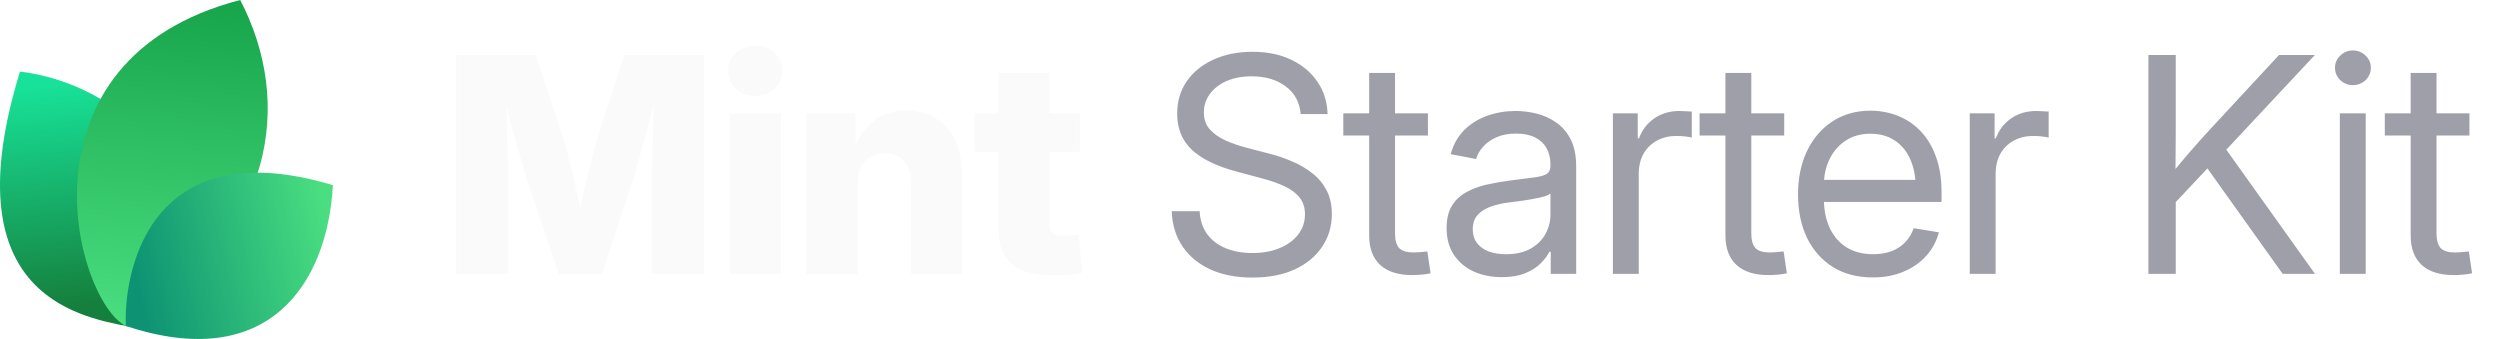
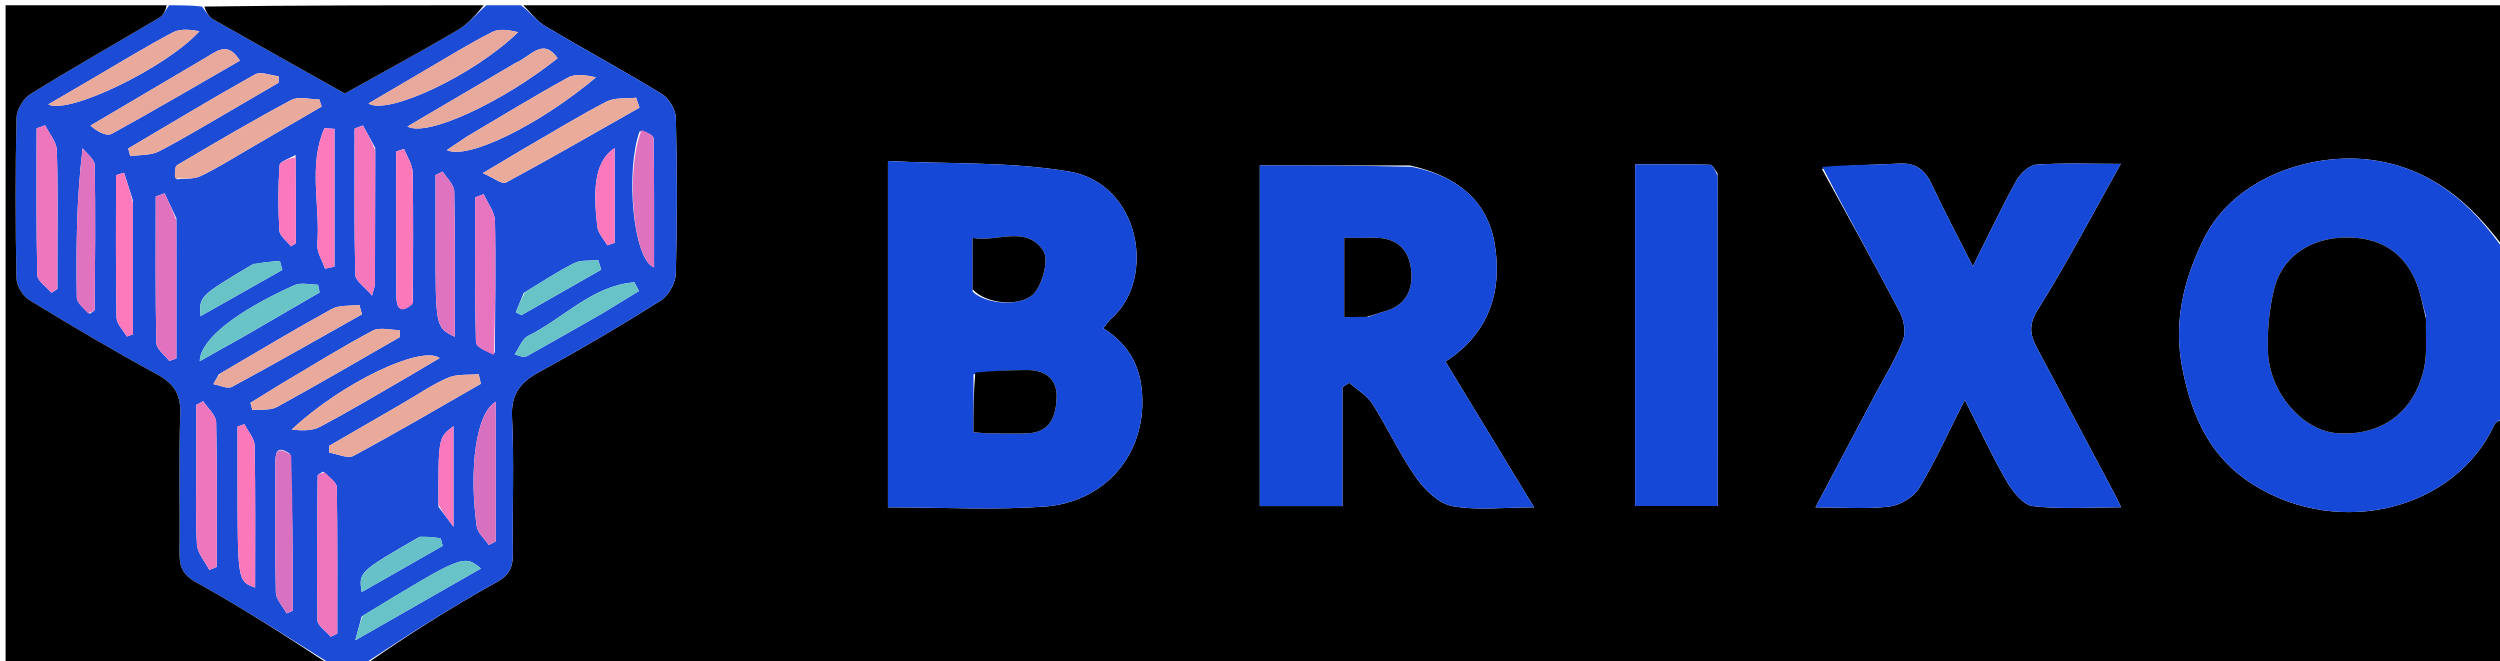
- <svg xmlns="http://www.w3.org/2000/svg" width="177" height="24" viewBox="0 0 177 24" fill="none">
-   <path d="M9.061 23.108C5.268 22.377 -3.391 20.627 1.417 5.064C9.634 6.099 16.973 14.064 9.061 23.108Z" fill="url(#paint0_linear_17557_2145)" />
-   <path d="M8.919 23.094C5.276 21.222 0.784 4.209 17.007 0C20.757 7.193 19.621 16.545 8.919 23.094Z" fill="url(#paint1_linear_17557_2145)" />
-   <path d="M8.914 23.079C8.735 19.882 10.159 9.085 23.57 13.111C23.181 20.123 18.984 26.418 8.914 23.079Z" fill="url(#paint2_linear_17557_2145)" />
-   <path d="M32.301 19.392V3.894H37.938L39.925 9.948C40.036 10.315 40.164 10.787 40.31 11.362C40.462 11.938 40.611 12.552 40.757 13.204C40.91 13.855 41.048 14.483 41.173 15.086C41.305 15.682 41.412 16.192 41.495 16.615H40.695C40.771 16.192 40.871 15.682 40.996 15.086C41.128 14.49 41.267 13.866 41.412 13.214C41.565 12.562 41.714 11.948 41.86 11.373C42.005 10.79 42.133 10.315 42.244 9.948L44.2 3.894H49.848V19.392H46.166V12.704C46.166 12.357 46.173 11.917 46.187 11.383C46.2 10.849 46.214 10.27 46.228 9.646C46.249 9.022 46.266 8.391 46.28 7.753C46.301 7.115 46.311 6.519 46.311 5.964H46.623C46.485 6.561 46.332 7.181 46.166 7.826C45.999 8.471 45.833 9.102 45.666 9.719C45.507 10.336 45.351 10.901 45.198 11.414C45.053 11.928 44.928 12.357 44.824 12.704L42.608 19.392H39.561L37.314 12.704C37.203 12.357 37.072 11.928 36.919 11.414C36.773 10.901 36.614 10.34 36.441 9.729C36.274 9.112 36.104 8.481 35.931 7.836C35.764 7.192 35.608 6.567 35.463 5.964H35.827C35.834 6.512 35.844 7.105 35.858 7.743C35.872 8.374 35.886 9.005 35.9 9.636C35.92 10.26 35.938 10.839 35.952 11.373C35.965 11.907 35.972 12.351 35.972 12.704V19.392H32.301ZM51.668 19.392V8.024H55.288V19.392H51.668ZM53.468 6.786C52.927 6.786 52.473 6.616 52.105 6.276C51.738 5.93 51.554 5.507 51.554 5.007C51.554 4.508 51.738 4.088 52.105 3.749C52.473 3.409 52.927 3.239 53.468 3.239C54.009 3.239 54.463 3.409 54.83 3.749C55.198 4.082 55.382 4.501 55.382 5.007C55.382 5.507 55.198 5.93 54.83 6.276C54.463 6.616 54.009 6.786 53.468 6.786ZM60.708 13.027V19.392H57.088V8.024H60.551L60.593 10.967H60.281C60.593 10.024 61.061 9.268 61.685 8.7C62.309 8.124 63.138 7.836 64.171 7.836C64.975 7.836 65.672 8.017 66.262 8.377C66.851 8.731 67.302 9.234 67.614 9.885C67.933 10.537 68.092 11.307 68.092 12.194V19.392H64.483V12.912C64.483 12.26 64.32 11.754 63.994 11.394C63.675 11.033 63.221 10.853 62.632 10.853C62.25 10.853 61.914 10.936 61.623 11.102C61.332 11.269 61.106 11.515 60.947 11.841C60.787 12.16 60.708 12.555 60.708 13.027ZM76.456 8.024V10.749H69.008V8.024H76.456ZM70.683 5.163H74.292V15.783C74.292 16.102 74.361 16.334 74.5 16.48C74.646 16.625 74.899 16.698 75.259 16.698C75.405 16.698 75.596 16.688 75.831 16.667C76.074 16.646 76.251 16.629 76.362 16.615L76.632 19.309C76.313 19.378 75.963 19.427 75.582 19.455C75.207 19.482 74.836 19.496 74.469 19.496C73.2 19.496 72.25 19.222 71.619 18.674C70.995 18.127 70.683 17.308 70.683 16.22V5.163Z" fill="#FAFAFA" />
-   <path d="M88.667 19.652C87.523 19.652 86.528 19.458 85.682 19.07C84.843 18.681 84.188 18.137 83.716 17.437C83.245 16.736 82.992 15.908 82.957 14.951H84.933C84.968 15.596 85.148 16.14 85.474 16.584C85.8 17.021 86.24 17.354 86.795 17.582C87.35 17.804 87.974 17.915 88.667 17.915C89.388 17.915 90.026 17.801 90.581 17.572C91.143 17.343 91.583 17.024 91.902 16.615C92.228 16.199 92.391 15.717 92.391 15.169C92.391 14.698 92.266 14.306 92.017 13.994C91.767 13.675 91.413 13.408 90.956 13.193C90.498 12.978 89.954 12.787 89.323 12.621L87.502 12.132C86.123 11.765 85.082 11.255 84.382 10.603C83.689 9.944 83.342 9.095 83.342 8.055C83.342 7.174 83.571 6.404 84.028 5.746C84.486 5.087 85.117 4.577 85.921 4.217C86.726 3.849 87.645 3.666 88.678 3.666C89.718 3.666 90.63 3.853 91.413 4.227C92.204 4.602 92.824 5.122 93.275 5.787C93.726 6.446 93.965 7.209 93.993 8.076H92.089C92.013 7.23 91.656 6.574 91.018 6.11C90.387 5.638 89.586 5.403 88.615 5.403C87.95 5.403 87.36 5.513 86.847 5.735C86.341 5.957 85.946 6.262 85.661 6.651C85.377 7.032 85.235 7.469 85.235 7.961C85.235 8.447 85.377 8.849 85.661 9.168C85.946 9.48 86.317 9.74 86.774 9.948C87.232 10.149 87.724 10.319 88.251 10.457L89.884 10.884C90.439 11.023 90.977 11.206 91.496 11.435C92.023 11.657 92.495 11.934 92.911 12.267C93.334 12.593 93.67 12.995 93.92 13.474C94.17 13.945 94.294 14.504 94.294 15.149C94.294 16.015 94.066 16.788 93.608 17.468C93.157 18.148 92.512 18.681 91.673 19.07C90.834 19.458 89.832 19.652 88.667 19.652ZM101.097 8.024V9.594H95.106V8.024H101.097ZM96.937 5.163H98.767V16.521C98.767 17 98.865 17.347 99.059 17.562C99.26 17.77 99.6 17.874 100.078 17.874C100.21 17.874 100.366 17.867 100.546 17.853C100.733 17.832 100.903 17.815 101.056 17.801L101.285 19.351C101.097 19.392 100.886 19.423 100.65 19.444C100.414 19.465 100.189 19.475 99.974 19.475C98.996 19.475 98.244 19.236 97.717 18.758C97.197 18.272 96.937 17.579 96.937 16.677V5.163ZM106.33 19.621C105.595 19.621 104.932 19.489 104.343 19.226C103.754 18.955 103.285 18.564 102.939 18.05C102.592 17.53 102.419 16.896 102.419 16.147C102.419 15.495 102.547 14.965 102.804 14.556C103.06 14.146 103.403 13.828 103.833 13.599C104.263 13.363 104.742 13.186 105.269 13.068C105.796 12.95 106.333 12.857 106.881 12.787C107.574 12.69 108.132 12.617 108.555 12.569C108.978 12.52 109.287 12.441 109.481 12.33C109.675 12.212 109.772 12.014 109.772 11.737V11.654C109.772 11.203 109.679 10.815 109.492 10.489C109.311 10.163 109.041 9.91 108.68 9.729C108.32 9.549 107.872 9.459 107.338 9.459C106.805 9.459 106.34 9.546 105.945 9.719C105.556 9.892 105.241 10.118 104.998 10.395C104.755 10.665 104.593 10.953 104.509 11.258L102.71 10.915C102.897 10.222 103.22 9.65 103.677 9.199C104.135 8.748 104.679 8.412 105.31 8.19C105.941 7.968 106.607 7.857 107.307 7.857C107.8 7.857 108.295 7.92 108.795 8.044C109.301 8.169 109.765 8.381 110.188 8.679C110.611 8.97 110.951 9.369 111.208 9.875C111.464 10.374 111.593 11.005 111.593 11.768V19.392H109.793V17.822H109.7C109.568 18.085 109.363 18.359 109.086 18.643C108.809 18.921 108.444 19.153 107.994 19.34C107.543 19.527 106.988 19.621 106.33 19.621ZM106.621 17.998C107.321 17.998 107.904 17.867 108.368 17.603C108.84 17.333 109.19 16.986 109.419 16.563C109.654 16.133 109.772 15.682 109.772 15.211V13.692C109.703 13.769 109.554 13.841 109.325 13.911C109.096 13.973 108.829 14.032 108.524 14.088C108.226 14.143 107.921 14.192 107.609 14.233C107.304 14.275 107.033 14.309 106.798 14.337C106.354 14.393 105.938 14.49 105.549 14.628C105.168 14.76 104.86 14.954 104.624 15.211C104.388 15.467 104.27 15.811 104.27 16.241C104.27 16.615 104.367 16.934 104.561 17.198C104.762 17.461 105.04 17.662 105.393 17.801C105.747 17.933 106.156 17.998 106.621 17.998ZM114.193 19.392V8.024H115.951V9.792H116.045C116.253 9.209 116.61 8.741 117.116 8.388C117.622 8.034 118.219 7.857 118.905 7.857C119.058 7.857 119.217 7.864 119.384 7.878C119.55 7.885 119.682 7.892 119.779 7.899V9.74C119.716 9.719 119.578 9.695 119.363 9.667C119.155 9.639 118.922 9.625 118.666 9.625C118.174 9.625 117.726 9.733 117.324 9.948C116.922 10.163 116.603 10.471 116.367 10.874C116.138 11.276 116.024 11.758 116.024 12.319V19.392H114.193ZM126.322 8.024V9.594H120.33V8.024H126.322ZM122.161 5.163H123.992V16.521C123.992 17 124.089 17.347 124.283 17.562C124.484 17.77 124.824 17.874 125.302 17.874C125.434 17.874 125.59 17.867 125.77 17.853C125.958 17.832 126.127 17.815 126.28 17.801L126.509 19.351C126.322 19.392 126.11 19.423 125.874 19.444C125.639 19.465 125.413 19.475 125.198 19.475C124.221 19.475 123.468 19.236 122.941 18.758C122.421 18.272 122.161 17.579 122.161 16.677V5.163ZM132.604 19.642C131.502 19.642 130.555 19.396 129.765 18.903C128.974 18.404 128.364 17.714 127.934 16.834C127.511 15.946 127.3 14.927 127.3 13.775C127.3 12.611 127.511 11.584 127.934 10.697C128.364 9.802 128.964 9.102 129.734 8.596C130.51 8.089 131.408 7.836 132.428 7.836C133.1 7.836 133.738 7.954 134.341 8.19C134.952 8.426 135.489 8.783 135.954 9.261C136.425 9.74 136.793 10.343 137.056 11.071C137.327 11.792 137.462 12.645 137.462 13.63V14.296H128.433V12.735H136.463L135.631 13.297C135.631 12.541 135.506 11.876 135.257 11.3C135.007 10.725 134.643 10.277 134.165 9.958C133.686 9.632 133.107 9.469 132.428 9.469C131.748 9.469 131.162 9.632 130.67 9.958C130.177 10.284 129.796 10.725 129.526 11.279C129.262 11.827 129.13 12.441 129.13 13.12V14.046C129.13 14.864 129.273 15.572 129.557 16.168C129.841 16.757 130.243 17.211 130.763 17.53C131.283 17.842 131.901 17.998 132.615 17.998C133.093 17.998 133.523 17.929 133.905 17.79C134.293 17.645 134.619 17.433 134.882 17.156C135.153 16.879 135.354 16.546 135.486 16.157L137.275 16.449C137.108 17.08 136.81 17.634 136.38 18.113C135.95 18.591 135.413 18.966 134.768 19.236C134.123 19.507 133.402 19.642 132.604 19.642ZM139.459 19.392V8.024H141.217V9.792H141.311C141.519 9.209 141.876 8.741 142.382 8.388C142.888 8.034 143.485 7.857 144.171 7.857C144.324 7.857 144.483 7.864 144.649 7.878C144.816 7.885 144.948 7.892 145.045 7.899V9.74C144.982 9.719 144.844 9.695 144.629 9.667C144.421 9.639 144.188 9.625 143.932 9.625C143.439 9.625 142.992 9.733 142.59 9.948C142.188 10.163 141.869 10.471 141.633 10.874C141.404 11.276 141.29 11.758 141.29 12.319V19.392H139.459ZM153.429 14.961V12.715C153.783 12.257 154.136 11.82 154.49 11.404C154.844 10.981 155.204 10.565 155.572 10.156C155.939 9.74 156.314 9.327 156.695 8.918L161.355 3.894H163.893L157.277 10.967H157.184L153.429 14.961ZM152.108 19.392V3.894H154.043V9.241L154.022 12.559L154.043 13.505V19.392H152.108ZM161.615 19.392L155.967 11.477L157.173 9.969L163.903 19.392H161.615ZM165.661 19.392V8.024H167.492V19.392H165.661ZM166.587 6.027C166.24 6.027 165.942 5.909 165.692 5.673C165.443 5.43 165.318 5.139 165.318 4.799C165.318 4.459 165.443 4.172 165.692 3.936C165.942 3.693 166.24 3.572 166.587 3.572C166.934 3.572 167.232 3.693 167.482 3.936C167.731 4.172 167.856 4.459 167.856 4.799C167.856 5.139 167.731 5.43 167.482 5.673C167.232 5.909 166.934 6.027 166.587 6.027ZM174.836 8.024V9.594H168.844V8.024H174.836ZM170.675 5.163H172.506V16.521C172.506 17 172.603 17.347 172.797 17.562C172.998 17.77 173.338 17.874 173.816 17.874C173.948 17.874 174.104 17.867 174.284 17.853C174.472 17.832 174.641 17.815 174.794 17.801L175.023 19.351C174.836 19.392 174.624 19.423 174.388 19.444C174.153 19.465 173.927 19.475 173.712 19.475C172.735 19.475 171.982 19.236 171.455 18.758C170.935 18.272 170.675 17.579 170.675 16.677V5.163Z" fill="#9F9FA9" />
-   <defs>
-     <linearGradient id="paint0_linear_17557_2145" x1="3.776" y1="5.916" x2="5.232" y2="21.559" gradientUnits="userSpaceOnUse">
-       <stop stop-color="#18E299" />
-       <stop offset="1" stop-color="#15803D" />
-     </linearGradient>
-     <linearGradient id="paint1_linear_17557_2145" x1="12.171" y1="-0.718" x2="10.19" y2="22.983" gradientUnits="userSpaceOnUse">
-       <stop stop-color="#16A34A" />
-       <stop offset="1" stop-color="#4ADE80" />
-     </linearGradient>
-     <linearGradient id="paint2_linear_17557_2145" x1="23.133" y1="15.353" x2="9.338" y2="18.52" gradientUnits="userSpaceOnUse">
-       <stop stop-color="#4ADE80" />
-       <stop offset="1" stop-color="#0D9373" />
-     </linearGradient>
-   </defs>
+ <svg xmlns="http://www.w3.org/2000/svg" version="1.1" id="Layer_1" x="0px" y="0px" width="100%" viewBox="0 0 473 125" enable-background="new 0 0 473 125" xml:space="preserve">
+   <path fill="#000000" opacity="1" stroke="none" d=" M474,79   C474,94.651 474,110.303 474,126   C339.312,126 204.625,126 69.134,125.744   C76.836,120.339 85.222,114.974 93.916,110.167   C96.64,108.662 97.075,107.042 97.04,104.404   C96.928,95.914 97.298,87.406 96.878,78.936   C96.653,74.412 98.539,72.245 102.21,70.255   C109.956,66.055 117.558,61.565 125.01,56.864   C126.486,55.932 127.817,53.538 127.866,51.782   C128.139,41.966 128.114,32.135 127.878,22.318   C127.84,20.761 126.59,18.625 125.257,17.809   C118.005,13.369 110.509,9.331 103.201,4.979   C101.584,4.016 100.389,2.345 99,1   C224,1 349,1 474,1   C474,16.094 474,31.078 473.746,46.86   C467.565,38.519 460.022,31.8 448.682,30.265   C437.792,28.79 422.824,33.27 416.931,45.233   C413.084,53.043 411.183,61.02 412.925,69.822   C414.715,78.865 418.2,86.615 426.315,91.695   C442.746,101.983 464.556,96.386 471.937,80.349   C472.228,79.717 473.295,79.441 474,79  M168,40.546   C168,58.944 168,77.341 168,95.993   C178.402,95.993 188.084,96.55 197.672,95.843   C208.259,95.062 216.156,87.047 216.14,76.001   C216.131,69.802 213.874,65.379 208.744,62.097   C209.432,61.258 209.782,60.689 210.261,60.268   C218.861,52.711 215.701,34.748 202.332,32.465   C191.236,30.57 179.732,31.057 168,30.468   C168,34.288 168,36.925 168,40.546  M266.74,31.301   C257.313,31.301 247.887,31.301 238.354,31.301   C238.354,52.941 238.354,74.309 238.354,95.743   C243.635,95.743 248.56,95.743 253.991,95.743   C253.991,88.092 253.991,80.681 253.991,73.27   C254.425,72.988 254.858,72.707 255.291,72.425   C256.781,73.753 258.656,74.836 259.688,76.456   C262.585,81.008 264.843,85.985 267.94,90.382   C269.57,92.698 272.216,95.278 274.772,95.752   C279.425,96.615 284.353,95.997 290.253,95.997   C284.397,86.361 278.938,77.38 273.483,68.405   C281.65,63.138 284.324,55.202 282.798,46.148   C281.408,37.905 275.65,33.28 266.74,31.301  M344.692,31.949   C349.642,40.983 354.674,49.973 359.461,59.092   C360.249,60.593 360.626,62.921 360.038,64.411   C358.605,68.039 356.492,71.399 354.656,74.868   C351.038,81.706 347.423,88.545 343.481,95.999   C348.864,95.999 353.228,96.368 357.48,95.838   C359.507,95.586 362.055,94.067 363.091,92.352   C366.204,87.202 368.689,81.673 371.742,75.655   C374.49,81.087 376.806,86.139 379.582,90.924   C380.73,92.903 382.715,95.517 384.577,95.746   C389.888,96.4 395.331,95.976 401.326,95.976   C400.667,94.635 400.411,94.074 400.122,93.53   C395.21,84.29 390.284,75.058 385.386,65.811   C384.119,63.418 383.739,61.493 385.528,58.637   C391.028,49.855 395.844,40.644 401.258,31.008   C395.471,31.008 390.341,30.793 385.251,31.152   C383.901,31.247 382.219,32.854 381.475,34.201   C378.676,39.27 376.201,44.519 373.261,50.387   C370.422,44.759 367.83,39.854 365.467,34.841   C364.191,32.136 362.486,30.778 359.349,30.95   C354.541,31.214 349.714,31.143 344.692,31.949  M324.964,32.808   C324.5,32.237 324.049,31.182 323.57,31.169   C318.824,31.045 314.074,31.094 309.375,31.094   C309.375,53.04 309.375,74.381 309.375,95.732   C314.672,95.732 319.591,95.732 324.993,95.732   C324.993,74.898 324.993,54.329 324.964,32.808  z" />
+   <path fill="#1C4BD6" opacity="1" stroke="none" d=" M98.562,1   C100.389,2.345 101.584,4.016 103.201,4.979   C110.509,9.331 118.005,13.369 125.257,17.809   C126.59,18.625 127.84,20.761 127.878,22.318   C128.114,32.135 128.139,41.966 127.866,51.782   C127.817,53.538 126.486,55.932 125.01,56.864   C117.558,61.565 109.956,66.055 102.21,70.255   C98.539,72.245 96.653,74.412 96.878,78.936   C97.298,87.406 96.928,95.914 97.04,104.404   C97.075,107.042 96.64,108.662 93.916,110.167   C85.222,114.974 76.836,120.339 68.666,125.744   C66.958,126 64.917,126 62.773,125.751   C54.167,120.348 45.778,114.987 37.09,110.165   C34.385,108.663 33.925,107.041 33.959,104.396   C34.071,95.751 33.784,87.095 34.101,78.459   C34.24,74.647 32.975,72.593 29.666,70.802   C21.482,66.371 13.468,61.614 5.525,56.761   C4.306,56.016 3.141,54.075 3.112,52.664   C2.908,42.525 2.888,32.377 3.125,22.239   C3.161,20.695 4.458,18.592 5.8,17.762   C13.843,12.789 22.086,8.139 30.211,3.295   C30.987,2.832 31.412,1.779 32,1   C34.042,1 36.083,1 38.221,1.239   C38.974,2.214 39.497,3.185 40.31,3.649   C48.637,8.401 57.01,13.071 65.233,17.686   C72.444,13.663 79.581,9.811 86.568,5.704   C88.599,4.51 90.201,2.588 92,1   C94.042,1 96.083,1 98.562,1  M33.371,41.277   C32.626,39.711 31.882,38.145 31.138,36.579   C30.58,36.775 30.022,36.97 29.464,37.166   C29.464,46.41 29.375,55.655 29.577,64.894   C29.602,66.045 31.17,67.161 32.023,68.294   C32.473,68.136 32.923,67.977 33.373,67.819   C33.373,59.256 33.373,50.692 33.371,41.277  M75.923,76.465   C71.364,79.101 66.806,81.737 62.247,84.374   C62.262,84.795 62.277,85.217 62.292,85.638   C63.845,85.877 65.784,86.834 66.889,86.24   C75.01,81.872 82.964,77.195 90.971,72.615   C90.839,72.01 90.707,71.404 90.574,70.798   C88.639,70.984 86.52,70.732 84.811,71.453   C81.92,72.671 79.29,74.505 75.923,76.465  M33.424,33.913   C34.931,33.743 36.611,33.94 37.911,33.329   C40.899,31.924 43.712,30.143 46.577,28.483   C51.342,25.723 56.092,22.937 60.848,20.162   C60.707,19.713 60.565,19.264 60.424,18.815   C58.632,18.815 56.501,18.179 55.105,18.922   C47.803,22.81 40.669,27.017 33.544,31.228   C33.024,31.536 33.042,32.752 33.424,33.913  M99.43,27.947   C96.976,29.408 94.523,30.868 91.349,32.756   C93.421,33.655 95.005,34.929 95.699,34.554   C104.204,29.963 112.579,25.131 120.988,20.361   C120.776,19.737 120.564,19.113 120.353,18.489   C118.483,18.7 116.357,18.412 114.792,19.215   C109.772,21.791 104.959,24.771 99.43,27.947  M16.966,59.38   C17.296,59.105 17.914,58.832 17.916,58.554   C17.99,49.446 18.086,40.336 17.924,31.231   C17.905,30.154 16.429,29.102 15.628,28.038   C14.449,37.842 14.398,47.08 14.528,56.314   C14.541,57.241 15.646,58.151 16.966,59.38  M37.144,87.541   C37.145,92.703 36.952,97.876 37.26,103.019   C37.358,104.664 38.782,106.23 39.6,107.833   C40.07,107.644 40.541,107.456 41.012,107.268   C41.012,98.139 41.116,89.008 40.898,79.884   C40.865,78.54 39.301,77.233 38.446,75.909   C38.012,76.14 37.578,76.371 37.144,76.602   C37.144,79.921 37.144,83.241 37.144,87.541  M93.63,66.752   C93.67,58.437 93.834,50.12 93.647,41.811   C93.608,40.105 92.254,38.429 91.506,36.74   C90.972,36.941 90.438,37.143 89.903,37.344   C89.903,46.476 89.802,55.61 90.052,64.735   C90.079,65.705 92.169,66.618 93.63,66.752  M82.398,45.52   C82.398,61.939 82.398,61.939 86.044,63.718   C86.044,54.405 86.131,45.293 85.942,36.187   C85.916,34.93 84.519,33.702 83.757,32.46   C83.304,32.679 82.851,32.897 82.398,33.115   C82.398,36.922 82.398,40.728 82.398,45.52  M54.803,85.82   C52.228,84.05 52.1,85.851 52.097,87.71   C52.083,95.839 51.996,103.97 52.19,112.094   C52.222,113.432 53.522,114.74 54.237,116.061   C54.626,115.886 55.015,115.71 55.405,115.534   C55.405,105.836 55.405,96.137 54.803,85.82  M61.101,89.237   C60.753,89.494 60.104,89.747 60.101,90.007   C60.011,99.118 59.896,108.232 60.061,117.34   C60.08,118.396 61.697,119.424 62.573,120.464   C62.987,120.27 63.401,120.077 63.815,119.883   C63.815,110.661 63.868,101.438 63.731,92.219   C63.718,91.329 62.525,90.456 61.101,89.237  M10.858,49.299   C10.857,42.331 10.994,35.359 10.749,28.4   C10.693,26.812 9.313,25.27 8.543,23.708   C8.004,23.9 7.466,24.093 6.928,24.286   C6.928,33.532 6.831,42.781 7.051,52.022   C7.079,53.17 8.794,54.277 9.727,55.403   C10.104,55.161 10.481,54.919 10.858,54.677   C10.858,53.198 10.858,51.719 10.858,49.299  M71,27.97   C70.223,26.56 69.446,25.15 68.669,23.74   C68.143,23.937 67.616,24.135 67.09,24.332   C67.09,33.548 66.989,42.767 67.216,51.978   C67.244,53.14 68.993,54.261 70.391,55.935   C70.787,54.381 70.938,54.062 70.94,53.742   C70.97,45.456 70.985,37.171 71,27.97  M80.013,13.54   C76.654,15.509 73.294,17.479 69.713,19.579   C73.395,21.887 89.827,14.113 98.027,6.083   C96.378,5.707 94.522,5.361 93.18,6.037   C88.891,8.198 84.794,10.737 80.013,13.54  M41.393,70.83   C41.052,71.447 40.711,72.064 40.37,72.682   C41.556,72.882 43.045,73.646 43.88,73.196   C52.142,68.736 60.295,64.075 68.479,59.471   C68.317,58.878 68.154,58.284 67.992,57.691   C66.232,57.924 64.209,57.678 62.757,58.474   C55.754,62.313 48.904,66.432 41.393,70.83  M17.403,14.937   C14.754,16.481 12.105,18.025 9.129,19.759   C12.99,21.743 31.52,12.761 37.73,5.905   C36.013,5.613 34.13,5.382 32.751,6.109   C27.748,8.745 22.914,11.703 17.403,14.937  M45.418,19.899   C47.842,18.485 50.266,17.071 52.691,15.657   C52.698,15.247 52.706,14.838 52.714,14.429   C51.212,14.276 49.345,13.471 48.265,14.075   C40.175,18.593 32.239,23.389 24.255,28.098   C24.387,28.579 24.519,29.06 24.651,29.541   C26.473,29.266 28.528,29.437 30.076,28.634   C35.08,26.036 39.898,23.08 45.418,19.899  M53.17,72.652   C51.243,73.837 49.316,75.021 47.39,76.206   C47.511,76.666 47.633,77.127 47.754,77.588   C49.321,77.414 51.136,77.694 52.414,76.993   C60.237,72.704 67.937,68.192 75.679,63.755   C75.647,63.321 75.614,62.888 75.582,62.455   C73.876,62.455 71.85,61.853 70.518,62.56   C64.824,65.582 59.336,68.99 53.17,72.652  M37.965,11.471   C31.017,15.568 24.069,19.666 17.121,23.763   C18.657,25.11 20.249,25.81 21.173,25.301   C29.27,20.839 37.247,16.162 45.386,11.476   C42.943,7.489 40.76,9.94 37.965,11.471  M88.299,25.865   C87.119,26.66 85.939,27.455 84.549,28.39   C88.335,30.297 101.733,23.878 112.765,14.628   C110.964,14.236 108.915,13.887 107.484,14.669   C101.205,18.098 95.105,21.854 88.299,25.865  M97.441,11.966   C90.763,15.893 84.084,19.819 77.082,23.936   C80.891,26.025 95.332,19.133 105.5,11.018   C102.655,6.994 100.46,10.696 97.441,11.966  M77.593,71.054   C79.394,69.986 81.195,68.918 83.176,67.744   C79.681,65.258 64.618,72.44 55.193,81.274   C57.075,81.492 59.063,81.546 60.591,80.734   C66.132,77.79 71.519,74.555 77.593,71.054  M93.804,85.59   C93.804,82.541 93.804,79.491 93.804,76.013   C90.064,78.113 88.691,88.68 90.184,99.551   C90.358,100.82 91.686,101.931 92.479,103.116   C92.921,102.885 93.362,102.655 93.804,102.425   C93.804,97.137 93.804,91.849 93.804,85.59  M121.026,24.834   C118.281,32.308 119.778,49.182 123.75,50.589   C123.75,42.361 123.794,34.285 123.664,26.211   C123.654,25.589 122.414,24.987 121.026,24.834  M68.425,116.645   C68.146,117.687 67.867,118.729 67.22,121.144   C75.998,116.127 83.383,111.905 90.993,107.556   C87.716,104.901 87.716,104.901 68.425,116.645  M45.535,64.004   C50.514,61.114 55.494,58.223 60.473,55.333   C60.372,54.847 60.27,54.36 60.169,53.874   C58.679,53.874 56.972,53.392 55.731,53.949   C44.81,58.85 37.89,64.205 37.795,68.335   C40.384,66.873 42.632,65.603 45.535,64.004  M113.873,59.343   C116.209,57.918 118.546,56.492 120.882,55.067   C120.602,54.517 120.321,53.966 120.041,53.416   C112.106,53.994 106.633,60.245 99.899,63.56   C98.763,64.119 98.206,65.851 97.381,67.041   C98.854,67.604 99.365,67.563 99.771,67.336   C104.273,64.817 108.759,62.268 113.873,59.343  M44.941,90.568   C44.941,109.975 44.941,109.975 48.269,111.171   C48.269,102.136 48.354,93.222 48.178,84.313   C48.151,82.946 46.914,81.603 46.236,80.249   C45.804,80.407 45.373,80.564 44.941,80.721   C44.941,83.681 44.941,86.64 44.941,90.568  M25.153,37.919   C24.592,36.173 24.031,34.427 23.47,32.682   C22.964,32.836 22.459,32.991 21.953,33.145   C21.953,42.119 21.876,51.095 22.044,60.066   C22.066,61.28 23.314,62.471 23.995,63.672   C24.381,63.529 24.767,63.386 25.153,63.243   C25.153,55.105 25.153,46.968 25.153,37.919  M78.131,57.069   C78.138,48.919 78.23,40.767 78.076,32.619   C78.048,31.133 77.02,29.667 76.453,28.191   C75.954,28.348 75.455,28.505 74.956,28.662   C74.956,37.794 74.91,46.926 74.994,56.057   C75.01,57.904 75.525,59.732 78.131,57.069  M63.279,31.64   C63.279,29.222 63.279,26.805 63.279,24.387   C62.65,24.342 62.02,24.297 61.391,24.252   C58.28,31.253 60.615,38.921 60.036,46.221   C59.917,47.712 60.978,49.296 61.495,50.837   C62.09,50.708 62.685,50.578 63.279,50.449   C63.279,44.5 63.279,38.551 63.279,31.64  M99.081,55.435   C98.583,56.652 98.085,57.869 97.586,59.086   C97.946,59.267 98.306,59.447 98.666,59.628   C103.694,56.76 108.722,53.891 113.751,51.023   C113.561,50.42 113.371,49.817 113.181,49.214   C111.656,49.379 109.934,49.147 108.645,49.787   C105.545,51.328 102.648,53.277 99.081,55.435  M47.669,50.087   C37.684,56.055 37.684,56.055 37.935,59.82   C43.261,56.808 48.34,53.937 53.418,51.066   C53.263,50.5 53.107,49.935 52.951,49.37   C51.403,49.49 49.856,49.61 47.669,50.087  M79.198,101.673   C67.866,108.226 67.866,108.226 68.43,112.02   C73.655,109.04 78.709,106.157 83.762,103.275   C83.631,102.8 83.501,102.326 83.37,101.852   C82.187,101.676 81.004,101.5 79.198,101.673  M55.919,29.316   C54.863,29.955 52.944,30.533 52.894,31.243   C52.603,35.353 52.603,39.505 52.858,43.62   C52.922,44.657 54.282,45.614 55.046,46.607   C55.357,46.416 55.667,46.225 55.978,46.034   C55.978,40.755 55.978,35.475 55.919,29.316  M116.286,35.637   C116.286,33.251 116.286,30.865 116.286,28.009   C112.883,30.289 112.027,34.713 113.019,42.921   C113.167,44.143 114.254,45.25 114.907,46.41   C115.366,46.255 115.826,46.101 116.286,45.946   C116.286,42.826 116.286,39.705 116.286,35.637  M82.959,95.889   C83.696,96.866 84.433,97.844 85.799,99.655   C85.799,92.547 85.799,86.763 85.799,80.636   C82.924,82.759 82.924,82.759 82.959,95.889  z" />
+   <path fill="#000000" opacity="1" stroke="none" d=" M31.531,1   C31.412,1.779 30.987,2.832 30.211,3.295   C22.086,8.139 13.843,12.789 5.8,17.762   C4.458,18.592 3.161,20.695 3.125,22.239   C2.888,32.377 2.908,42.525 3.112,52.664   C3.141,54.075 4.306,56.016 5.525,56.761   C13.468,61.614 21.482,66.371 29.666,70.802   C32.975,72.593 34.24,74.647 34.101,78.459   C33.784,87.095 34.071,95.751 33.959,104.396   C33.925,107.041 34.385,108.663 37.09,110.165   C45.778,114.987 54.167,120.348 62.336,125.751   C41.708,126 21.415,126 1.062,126   C1.062,84.333 1.062,42.667 1.062,1   C11.103,1 21.083,1 31.531,1  z" />
+   <path fill="#1548D7" opacity="1" stroke="none" d=" M474,78.531   C473.295,79.441 472.228,79.717 471.937,80.349   C464.556,96.386 442.746,101.983 426.315,91.695   C418.2,86.615 414.715,78.865 412.925,69.822   C411.183,61.02 413.084,53.043 416.931,45.233   C422.824,33.27 437.792,28.79 448.682,30.265   C460.022,31.8 467.565,38.519 473.746,47.329   C474,57.354 474,67.708 474,78.531  M458.998,59.885   C458.322,57.551 457.901,55.103 456.922,52.903   C454.34,47.099 449.303,44.463 442.444,45.006   C436.419,45.483 431.622,48.999 430.243,54.781   C429.339,58.57 428.958,62.602 429.097,66.497   C429.376,74.268 435.588,81.439 442.173,81.961   C449.128,82.512 456.444,79.268 458.618,69.717   C459.268,66.859 458.901,63.769 458.998,59.885  z" />
+   <path fill="#000000" opacity="1" stroke="none" d=" M91.531,1   C90.201,2.588 88.599,4.51 86.568,5.704   C79.581,9.811 72.444,13.663 65.233,17.686   C57.01,13.071 48.637,8.401 40.31,3.649   C39.497,3.185 38.974,2.214 38.658,1.239   C56.354,1 73.708,1 91.531,1  z" />
+   <path fill="#1548D7" opacity="1" stroke="none" d=" M168,40.054   C168,36.925 168,34.288 168,30.468   C179.732,31.057 191.236,30.57 202.332,32.465   C215.701,34.748 218.861,52.711 210.261,60.268   C209.782,60.689 209.432,61.258 208.744,62.097   C213.874,65.379 216.131,69.802 216.14,76.001   C216.156,87.047 208.259,95.062 197.672,95.843   C188.084,96.55 178.402,95.993 168,95.993   C168,77.341 168,58.944 168,40.054  M184.186,70.832   C184.186,74.413 184.186,77.995 184.186,81.773   C185.359,81.867 186.154,81.978 186.95,81.985   C189.431,82.01 191.915,82.06 194.394,81.981   C198.73,81.842 199.791,78.667 199.912,75.262   C200.039,71.693 197.781,69.99 194.275,70.012   C191.135,70.032 187.996,70.121 184.186,70.832  M184.034,55.199   C186.566,57.631 193.554,58.188 195.828,55.289   C197.36,53.335 198.461,49.022 197.356,47.4   C194.027,42.514 188.729,45.894 184.007,45.003   C184.007,48.621 184.007,51.445 184.034,55.199  z" />
+   <path fill="#1548D7" opacity="1" stroke="none" d=" M267.083,31.564   C275.65,33.28 281.408,37.905 282.798,46.148   C284.324,55.202 281.65,63.138 273.483,68.405   C278.938,77.38 284.397,86.361 290.253,95.997   C284.353,95.997 279.425,96.615 274.772,95.752   C272.216,95.278 269.57,92.698 267.94,90.382   C264.843,85.985 262.585,81.008 259.688,76.456   C258.656,74.836 256.781,73.753 255.291,72.425   C254.858,72.707 254.425,72.988 253.991,73.27   C253.991,80.681 253.991,88.092 253.991,95.743   C248.56,95.743 243.635,95.743 238.354,95.743   C238.354,74.309 238.354,52.941 238.354,31.301   C247.887,31.301 257.313,31.301 267.083,31.564  M258.99,59.93   C259.907,59.607 260.808,59.221 261.745,58.973   C266.053,57.837 267.486,54.775 266.937,50.732   C266.385,46.668 263.725,44.882 259.687,44.993   C257.925,45.041 256.16,45.001 254.332,45.001   C254.332,50.34 254.332,55.065 254.332,59.986   C255.821,59.986 256.978,59.986 258.99,59.93  z" />
+   <path fill="#1548D7" opacity="1" stroke="none" d=" M344.794,31.582   C349.714,31.143 354.541,31.214 359.349,30.95   C362.486,30.778 364.191,32.136 365.467,34.841   C367.83,39.854 370.422,44.759 373.261,50.387   C376.201,44.519 378.676,39.27 381.475,34.201   C382.219,32.854 383.901,31.247 385.251,31.152   C390.341,30.793 395.471,31.008 401.258,31.008   C395.844,40.644 391.028,49.855 385.528,58.637   C383.739,61.493 384.119,63.418 385.386,65.811   C390.284,75.058 395.21,84.29 400.122,93.53   C400.411,94.074 400.667,94.635 401.326,95.976   C395.331,95.976 389.888,96.4 384.577,95.746   C382.715,95.517 380.73,92.903 379.582,90.924   C376.806,86.139 374.49,81.087 371.742,75.655   C368.689,81.673 366.204,87.202 363.091,92.352   C362.055,94.067 359.507,95.586 357.48,95.838   C353.228,96.368 348.864,95.999 343.481,95.999   C347.423,88.545 351.038,81.706 354.656,74.868   C356.492,71.399 358.605,68.039 360.038,64.411   C360.626,62.921 360.249,60.593 359.461,59.092   C354.674,49.973 349.642,40.983 344.794,31.582  z" />
+   <path fill="#1548D7" opacity="1" stroke="none" d=" M324.979,33.284   C324.993,54.329 324.993,74.898 324.993,95.732   C319.591,95.732 314.672,95.732 309.375,95.732   C309.375,74.381 309.375,53.04 309.375,31.094   C314.074,31.094 318.824,31.045 323.57,31.169   C324.049,31.182 324.5,32.237 324.979,33.284  z" />
+   <path fill="#E173BE" opacity="1" stroke="none" d=" M33.372,41.703   C33.373,50.692 33.373,59.256 33.373,67.819   C32.923,67.977 32.473,68.136 32.023,68.294   C31.17,67.161 29.602,66.045 29.577,64.894   C29.375,55.655 29.464,46.41 29.464,37.166   C30.022,36.97 30.58,36.775 31.138,36.579   C31.882,38.145 32.626,39.711 33.372,41.703  z" />
+   <path fill="#EAAA9B" opacity="1" stroke="none" d=" M76.237,76.273   C79.29,74.505 81.92,72.671 84.811,71.453   C86.52,70.732 88.639,70.984 90.574,70.798   C90.707,71.404 90.839,72.01 90.971,72.615   C82.964,77.195 75.01,81.872 66.889,86.24   C65.784,86.834 63.845,85.877 62.292,85.638   C62.277,85.217 62.262,84.795 62.247,84.374   C66.806,81.737 71.364,79.101 76.237,76.273  z" />
+   <path fill="#E9AA9C" opacity="1" stroke="none" d=" M33.116,33.729   C33.042,32.752 33.024,31.536 33.544,31.228   C40.669,27.017 47.803,22.81 55.105,18.922   C56.501,18.179 58.632,18.815 60.424,18.815   C60.565,19.264 60.707,19.713 60.848,20.162   C56.092,22.937 51.342,25.723 46.577,28.483   C43.712,30.143 40.899,31.924 37.911,33.329   C36.611,33.94 34.931,33.743 33.116,33.729  z" />
+   <path fill="#EBAB9B" opacity="1" stroke="none" d=" M99.748,27.771   C104.959,24.771 109.772,21.791 114.792,19.215   C116.357,18.412 118.483,18.7 120.353,18.489   C120.564,19.113 120.776,19.737 120.988,20.361   C112.579,25.131 104.204,29.963 95.699,34.554   C95.005,34.929 93.421,33.655 91.349,32.756   C94.523,30.868 96.976,29.408 99.748,27.771  z" />
+   <path fill="#DF73BF" opacity="1" stroke="none" d=" M16.605,59.225   C15.646,58.151 14.541,57.241 14.528,56.314   C14.398,47.08 14.449,37.842 15.628,28.038   C16.429,29.102 17.905,30.154 17.924,31.231   C18.086,40.336 17.99,49.446 17.916,58.554   C17.914,58.832 17.296,59.105 16.605,59.225  z" />
+   <path fill="#EE76BD" opacity="1" stroke="none" d=" M37.144,87.051   C37.144,83.241 37.144,79.921 37.144,76.602   C37.578,76.371 38.012,76.14 38.446,75.909   C39.301,77.233 40.865,78.54 40.898,79.884   C41.116,89.008 41.012,98.139 41.012,107.268   C40.541,107.456 40.07,107.644 39.6,107.833   C38.782,106.23 37.358,104.664 37.26,103.019   C36.952,97.876 37.145,92.703 37.144,87.051  z" />
+   <path fill="#E674BE" opacity="1" stroke="none" d=" M93.466,67.154   C92.169,66.618 90.079,65.705 90.052,64.735   C89.802,55.61 89.903,46.476 89.903,37.344   C90.438,37.143 90.972,36.941 91.506,36.74   C92.254,38.429 93.608,40.105 93.647,41.811   C93.834,50.12 93.67,58.437 93.466,67.154  z" />
+   <path fill="#DF73BF" opacity="1" stroke="none" d=" M82.398,45.027   C82.398,40.728 82.398,36.922 82.398,33.115   C82.851,32.897 83.304,32.679 83.757,32.46   C84.519,33.702 85.916,34.93 85.942,36.187   C86.131,45.293 86.044,54.405 86.044,63.718   C82.398,61.939 82.398,61.939 82.398,45.027  z" />
+   <path fill="#D771C0" opacity="1" stroke="none" d=" M55.104,86.129   C55.405,96.137 55.405,105.836 55.405,115.534   C55.015,115.71 54.626,115.886 54.237,116.061   C53.522,114.74 52.222,113.432 52.19,112.094   C51.996,103.97 52.083,95.839 52.097,87.71   C52.1,85.851 52.228,84.05 55.104,86.129  z" />
+   <path fill="#EF76BD" opacity="1" stroke="none" d=" M61.491,89.406   C62.525,90.456 63.718,91.329 63.731,92.219   C63.868,101.438 63.815,110.661 63.815,119.883   C63.401,120.077 62.987,120.27 62.573,120.464   C61.697,119.424 60.08,118.396 60.061,117.34   C59.896,108.232 60.011,99.118 60.101,90.007   C60.104,89.747 60.753,89.494 61.491,89.406  z" />
+   <path fill="#EE76BD" opacity="1" stroke="none" d=" M10.858,49.769   C10.858,51.719 10.858,53.198 10.858,54.677   C10.481,54.919 10.104,55.161 9.727,55.403   C8.794,54.277 7.079,53.17 7.051,52.022   C6.831,42.781 6.928,33.532 6.928,24.286   C7.466,24.093 8.004,23.9 8.543,23.708   C9.313,25.27 10.693,26.812 10.749,28.4   C10.994,35.359 10.857,42.331 10.858,49.769  z" />
+   <path fill="#F577BC" opacity="1" stroke="none" d=" M71.001,28.428   C70.985,37.171 70.97,45.456 70.94,53.742   C70.938,54.062 70.787,54.381 70.391,55.935   C68.993,54.261 67.244,53.14 67.216,51.978   C66.989,42.767 67.09,33.548 67.09,24.332   C67.616,24.135 68.143,23.937 68.669,23.74   C69.446,25.15 70.223,26.56 71.001,28.428  z" />
+   <path fill="#E8A99C" opacity="1" stroke="none" d=" M80.317,13.335   C84.794,10.737 88.891,8.198 93.18,6.037   C94.522,5.361 96.378,5.707 98.027,6.083   C89.827,14.113 73.395,21.887 69.713,19.579   C73.294,17.479 76.654,15.509 80.317,13.335  z" />
+   <path fill="#E8A99C" opacity="1" stroke="none" d=" M41.696,70.641   C48.904,66.432 55.754,62.313 62.757,58.474   C64.209,57.678 66.232,57.924 67.992,57.691   C68.154,58.284 68.317,58.878 68.479,59.471   C60.295,64.075 52.142,68.736 43.88,73.196   C43.045,73.646 41.556,72.882 40.37,72.682   C40.711,72.064 41.052,71.447 41.696,70.641  z" />
+   <path fill="#E9AA9C" opacity="1" stroke="none" d=" M17.71,14.738   C22.914,11.703 27.748,8.745 32.751,6.109   C34.13,5.382 36.013,5.613 37.73,5.905   C31.52,12.761 12.99,21.743 9.129,19.759   C12.105,18.025 14.754,16.481 17.71,14.738  z" />
+   <path fill="#EAAA9B" opacity="1" stroke="none" d=" M45.103,20.081   C39.898,23.08 35.08,26.036 30.076,28.634   C28.528,29.437 26.473,29.266 24.651,29.541   C24.519,29.06 24.387,28.579 24.255,28.098   C32.239,23.389 40.175,18.593 48.265,14.075   C49.345,13.471 51.212,14.276 52.714,14.429   C52.706,14.838 52.698,15.247 52.691,15.657   C50.266,17.071 47.842,18.485 45.103,20.081  z" />
+   <path fill="#EAAA9B" opacity="1" stroke="none" d=" M53.471,72.455   C59.336,68.99 64.824,65.582 70.518,62.56   C71.85,61.853 73.876,62.455 75.582,62.455   C75.614,62.888 75.647,63.321 75.679,63.755   C67.937,68.192 60.237,72.704 52.414,76.993   C51.136,77.694 49.321,77.414 47.754,77.588   C47.633,77.127 47.511,76.666 47.39,76.206   C49.316,75.021 51.243,73.837 53.471,72.455  z" />
+   <path fill="#E8A99C" opacity="1" stroke="none" d=" M38.28,11.281   C40.76,9.94 42.943,7.489 45.386,11.476   C37.247,16.162 29.27,20.839 21.173,25.301   C20.249,25.81 18.657,25.11 17.121,23.763   C24.069,19.666 31.017,15.568 38.28,11.281  z" />
+   <path fill="#E9AA9C" opacity="1" stroke="none" d=" M88.62,25.678   C95.105,21.854 101.205,18.098 107.484,14.669   C108.915,13.887 110.964,14.236 112.765,14.628   C101.733,23.878 88.335,30.297 84.549,28.39   C85.939,27.455 87.119,26.66 88.62,25.678  z" />
+   <path fill="#E7A99C" opacity="1" stroke="none" d=" M97.759,11.787   C100.46,10.696 102.655,6.994 105.5,11.018   C95.332,19.133 80.891,26.025 77.082,23.936   C84.084,19.819 90.763,15.893 97.759,11.787  z" />
+   <path fill="#EAAA9B" opacity="1" stroke="none" d=" M77.279,71.242   C71.519,74.555 66.132,77.79 60.591,80.734   C59.063,81.546 57.075,81.492 55.193,81.274   C64.618,72.44 79.681,65.258 83.176,67.744   C81.195,68.918 79.394,69.986 77.279,71.242  z" />
+   <path fill="#D771BF" opacity="1" stroke="none" d=" M93.804,86.076   C93.804,91.849 93.804,97.137 93.804,102.425   C93.362,102.655 92.921,102.885 92.479,103.116   C91.686,101.931 90.358,100.82 90.184,99.551   C88.691,88.68 90.064,78.113 93.804,76.013   C93.804,79.491 93.804,82.541 93.804,86.076  z" />
+   <path fill="#DE72BF" opacity="1" stroke="none" d=" M121.386,24.604   C122.414,24.987 123.654,25.589 123.664,26.211   C123.794,34.285 123.75,42.361 123.75,50.589   C119.778,49.182 118.281,32.308 121.386,24.604  z" />
+   <path fill="#68C3C8" opacity="1" stroke="none" d=" M68.684,116.436   C87.716,104.901 87.716,104.901 90.993,107.556   C83.383,111.905 75.998,116.127 67.22,121.144   C67.867,118.729 68.146,117.687 68.684,116.436  z" />
+   <path fill="#69C4C7" opacity="1" stroke="none" d=" M45.207,64.168   C42.632,65.603 40.384,66.873 37.795,68.335   C37.89,64.205 44.81,58.85 55.731,53.949   C56.972,53.392 58.679,53.874 60.169,53.874   C60.27,54.36 60.372,54.847 60.473,55.333   C55.494,58.223 50.514,61.114 45.207,64.168  z" />
+   <path fill="#68C3C7" opacity="1" stroke="none" d=" M113.561,59.535   C108.759,62.268 104.273,64.817 99.771,67.336   C99.365,67.563 98.854,67.604 97.381,67.041   C98.206,65.851 98.763,64.119 99.899,63.56   C106.633,60.245 112.106,53.994 120.041,53.416   C120.321,53.966 120.602,54.517 120.882,55.067   C118.546,56.492 116.209,57.918 113.561,59.535  z" />
+   <path fill="#FB78BB" opacity="1" stroke="none" d=" M44.941,90.084   C44.941,86.64 44.941,83.681 44.941,80.721   C45.373,80.564 45.804,80.407 46.236,80.249   C46.914,81.603 48.151,82.946 48.178,84.313   C48.354,93.222 48.269,102.136 48.269,111.171   C44.941,109.975 44.941,109.975 44.941,90.084  z" />
+   <path fill="#FC79BB" opacity="1" stroke="none" d=" M25.153,38.375   C25.153,46.968 25.153,55.105 25.153,63.243   C24.767,63.386 24.381,63.529 23.995,63.672   C23.314,62.471 22.066,61.28 22.044,60.066   C21.876,51.095 21.953,42.119 21.953,33.145   C22.459,32.991 22.964,32.836 23.47,32.682   C24.031,34.427 24.592,36.173 25.153,38.375  z" />
+   <path fill="#FB78BB" opacity="1" stroke="none" d=" M78.087,57.525   C75.525,59.732 75.01,57.904 74.994,56.057   C74.91,46.926 74.956,37.794 74.956,28.662   C75.455,28.505 75.954,28.348 76.453,28.191   C77.02,29.667 78.048,31.133 78.076,32.619   C78.23,40.767 78.138,48.919 78.087,57.525  z" />
+   <path fill="#FC79BB" opacity="1" stroke="none" d=" M63.279,32.121   C63.279,38.551 63.279,44.5 63.279,50.449   C62.685,50.578 62.09,50.708 61.495,50.837   C60.978,49.296 59.917,47.712 60.036,46.221   C60.615,38.921 58.28,31.253 61.391,24.252   C62.02,24.297 62.65,24.342 63.279,24.387   C63.279,26.805 63.279,29.222 63.279,32.121  z" />
+   <path fill="#68C3C7" opacity="1" stroke="none" d=" M99.375,55.248   C102.648,53.277 105.545,51.328 108.645,49.787   C109.934,49.147 111.656,49.379 113.181,49.214   C113.371,49.817 113.561,50.42 113.751,51.023   C108.722,53.891 103.694,56.76 98.666,59.628   C98.306,59.447 97.946,59.267 97.586,59.086   C98.085,57.869 98.583,56.652 99.375,55.248  z" />
+   <path fill="#68C3C7" opacity="1" stroke="none" d=" M47.988,49.908   C49.856,49.61 51.403,49.49 52.951,49.37   C53.107,49.935 53.263,50.5 53.418,51.066   C48.34,53.937 43.261,56.808 37.935,59.82   C37.684,56.055 37.684,56.055 47.988,49.908  z" />
+   <path fill="#67C1C8" opacity="1" stroke="none" d=" M79.509,101.498   C81.004,101.5 82.187,101.676 83.37,101.852   C83.501,102.326 83.631,102.8 83.762,103.275   C78.709,106.157 73.655,109.04 68.43,112.02   C67.866,108.226 67.866,108.226 79.509,101.498  z" />
+   <path fill="#FA78BB" opacity="1" stroke="none" d=" M55.948,29.756   C55.978,35.475 55.978,40.755 55.978,46.034   C55.667,46.225 55.357,46.416 55.046,46.607   C54.282,45.614 52.922,44.657 52.858,43.62   C52.603,39.505 52.603,35.353 52.894,31.243   C52.944,30.533 54.863,29.955 55.948,29.756  z" />
+   <path fill="#FA78BB" opacity="1" stroke="none" d=" M116.286,36.111   C116.286,39.705 116.286,42.826 116.286,45.946   C115.826,46.101 115.366,46.255 114.907,46.41   C114.254,45.25 113.167,44.143 113.019,42.921   C112.027,34.713 112.883,30.289 116.286,28.009   C116.286,30.865 116.286,33.251 116.286,36.111  z" />
+   <path fill="#FA78BC" opacity="1" stroke="none" d=" M82.951,95.445   C82.924,82.759 82.924,82.759 85.799,80.636   C85.799,86.763 85.799,92.547 85.799,99.655   C84.433,97.844 83.696,96.866 82.951,95.445  z" />
+   <path fill="#000000" opacity="1" stroke="none" d=" M458.999,60.335   C458.901,63.769 459.268,66.859 458.618,69.717   C456.444,79.268 449.128,82.512 442.173,81.961   C435.588,81.439 429.376,74.268 429.097,66.497   C428.958,62.602 429.339,58.57 430.243,54.781   C431.622,48.999 436.419,45.483 442.444,45.006   C449.303,44.463 454.34,47.099 456.922,52.903   C457.901,55.103 458.322,57.551 458.999,60.335  z" />
+   <path fill="#000000" opacity="1" stroke="none" d=" M184.521,70.506   C187.996,70.121 191.135,70.032 194.275,70.012   C197.781,69.99 200.039,71.693 199.912,75.262   C199.791,78.667 198.73,81.842 194.394,81.981   C191.915,82.06 189.431,82.01 186.95,81.985   C186.154,81.978 185.359,81.867 184.186,81.773   C184.186,77.995 184.186,74.413 184.521,70.506  z" />
+   <path fill="#000000" opacity="1" stroke="none" d=" M184.02,54.734   C184.007,51.445 184.007,48.621 184.007,45.003   C188.729,45.894 194.027,42.514 197.356,47.4   C198.461,49.022 197.36,53.335 195.828,55.289   C193.554,58.188 186.566,57.631 184.02,54.734  z" />
+   <path fill="#000000" opacity="1" stroke="none" d=" M258.562,59.958   C256.978,59.986 255.821,59.986 254.332,59.986   C254.332,55.065 254.332,50.34 254.332,45.001   C256.16,45.001 257.925,45.041 259.687,44.993   C263.725,44.882 266.385,46.668 266.937,50.732   C267.486,54.775 266.053,57.837 261.745,58.973   C260.808,59.221 259.907,59.607 258.562,59.958  z" />
</svg>
